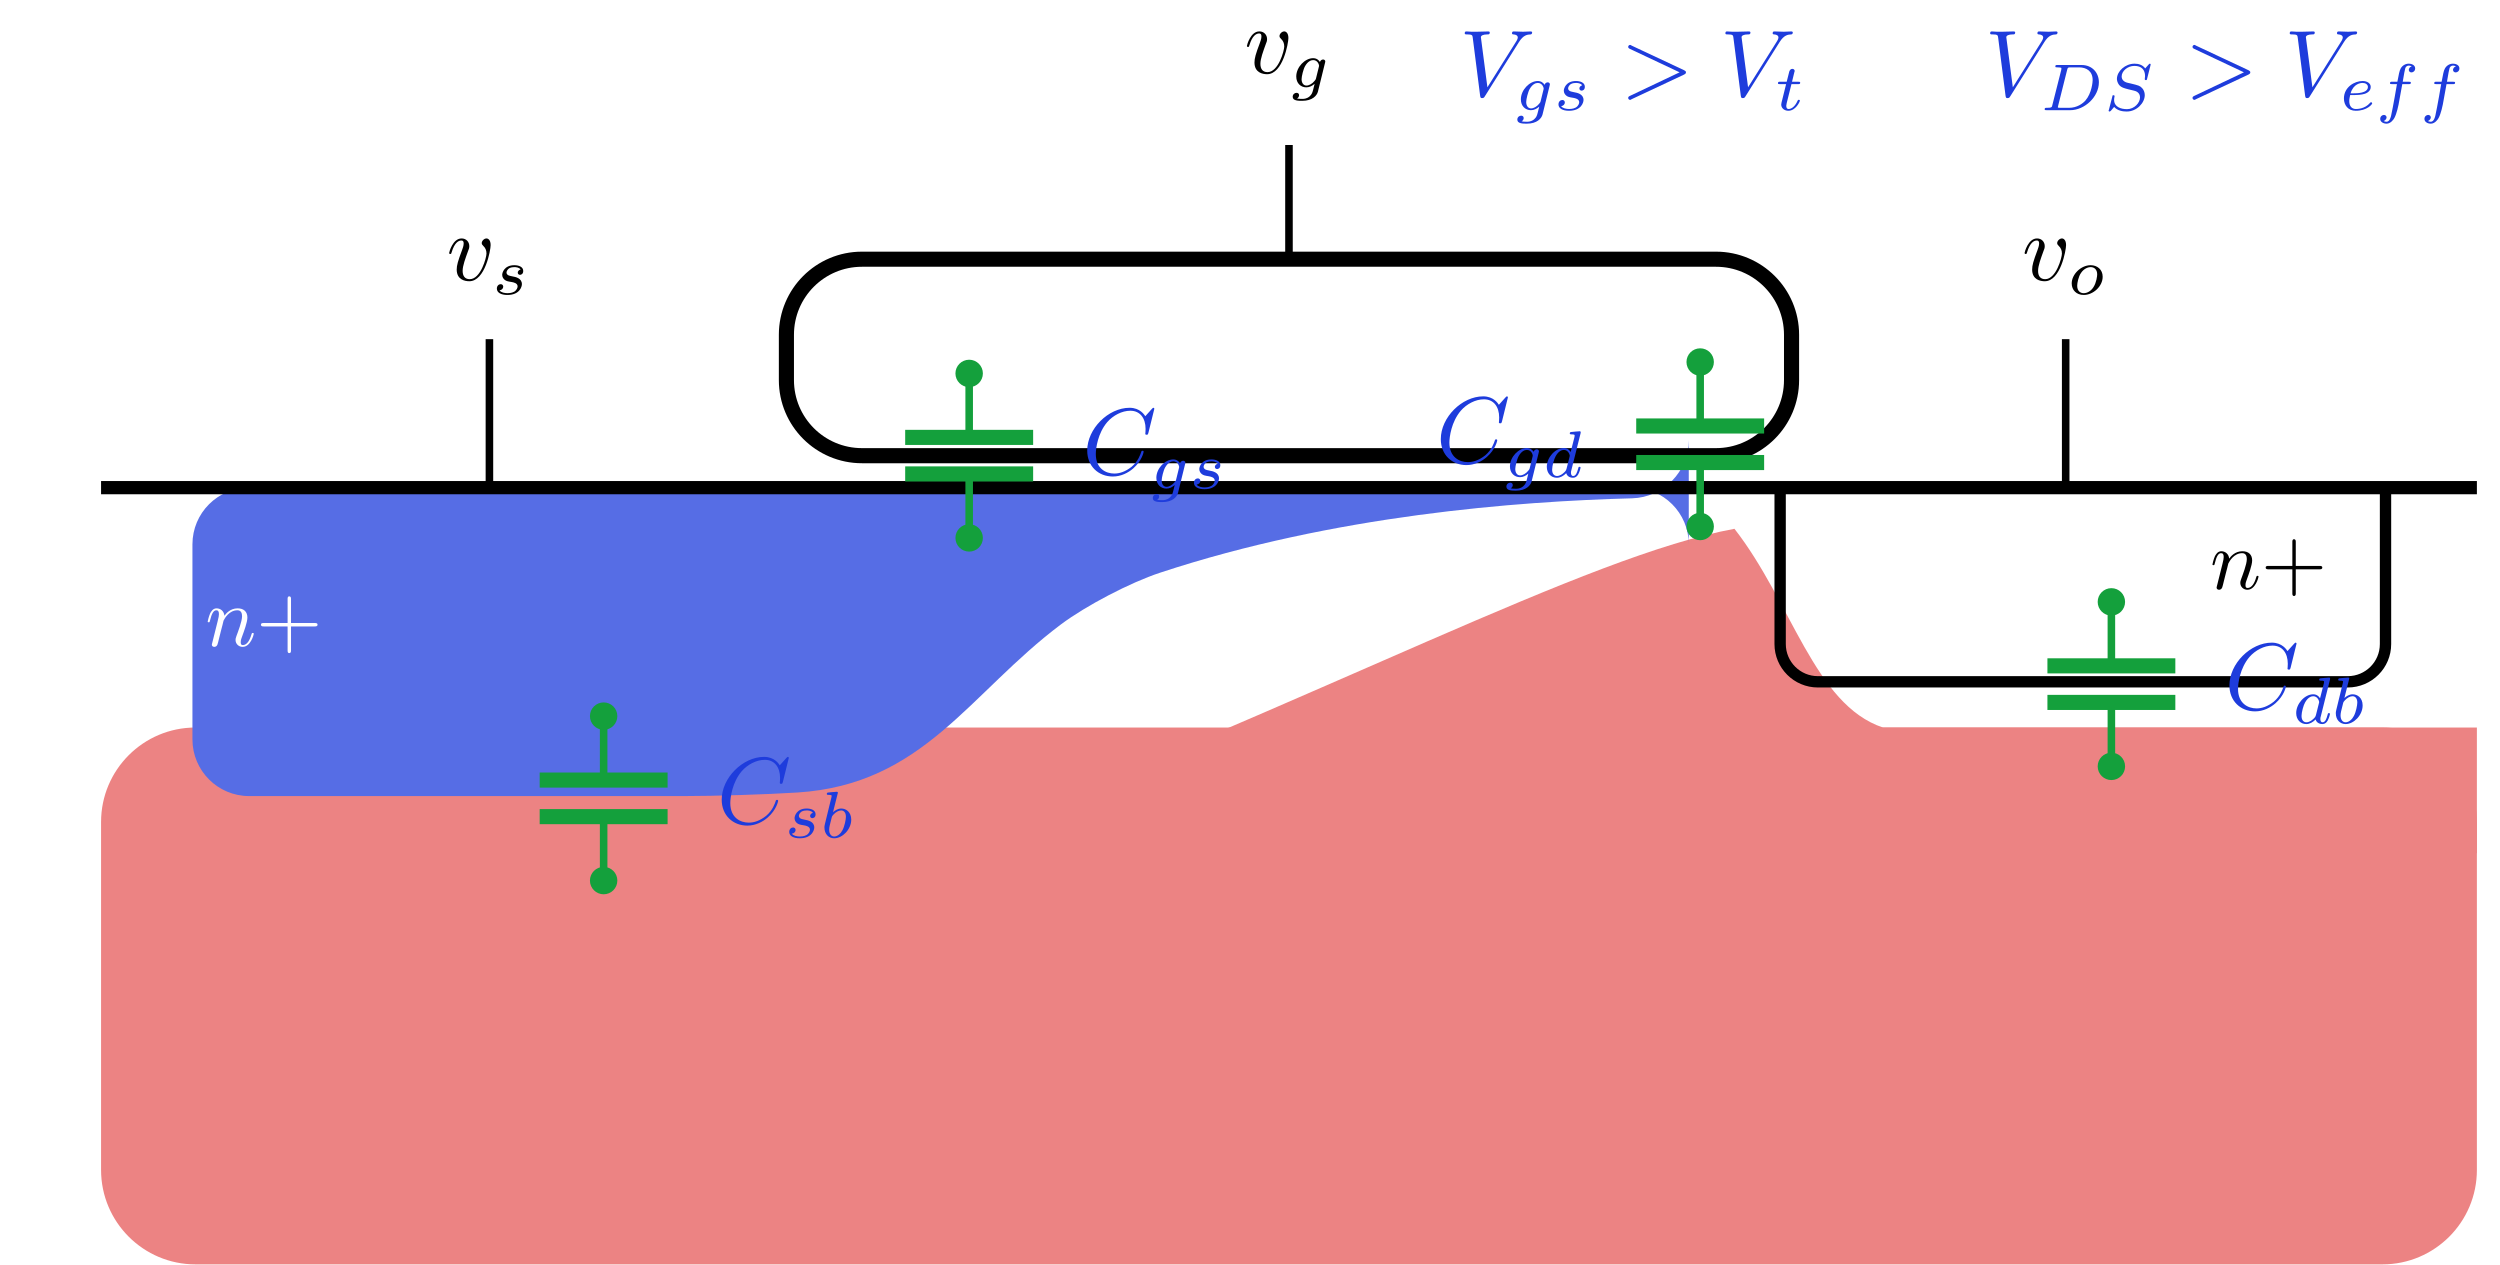
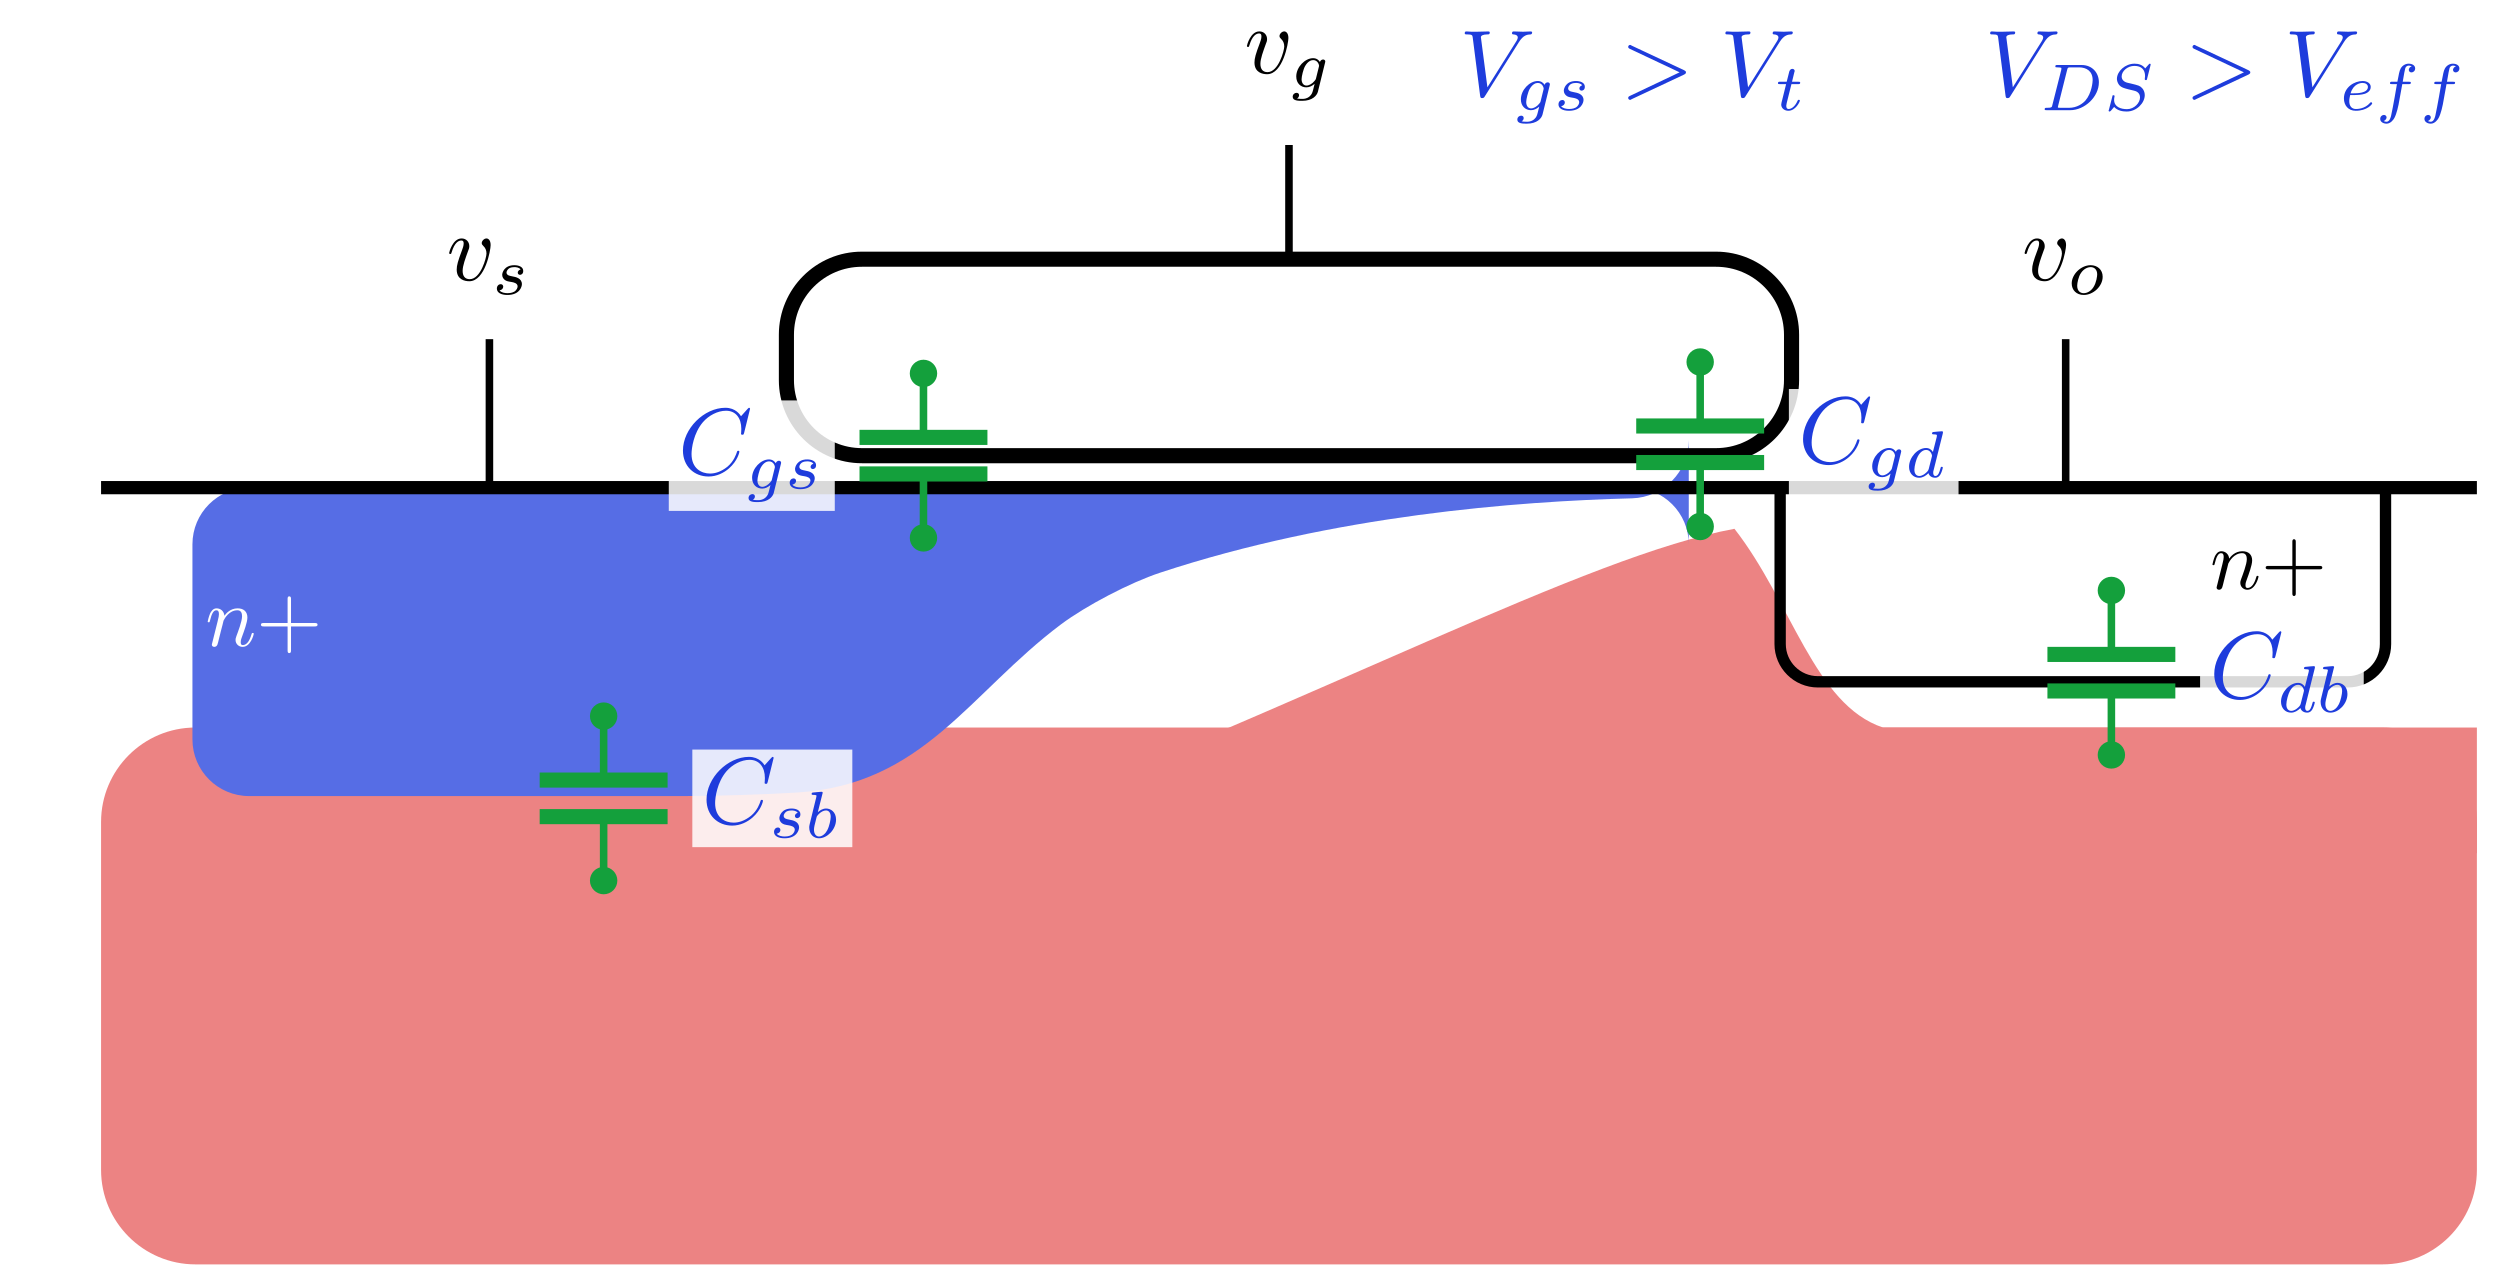
<svg xmlns="http://www.w3.org/2000/svg" xmlns:xlink="http://www.w3.org/1999/xlink" width="263.684pt" height="133.357pt" viewBox="0 0 263.684 133.357">
  <defs>
    <g>
      <g id="glyph-0-0">
        <path d="M 0.797 -0.531 C 0.766 -0.391 0.703 -0.188 0.703 -0.141 C 0.703 0.016 0.828 0.094 0.969 0.094 C 1.078 0.094 1.234 0.031 1.297 -0.156 C 1.312 -0.172 1.422 -0.594 1.469 -0.812 L 1.672 -1.625 C 1.719 -1.828 1.781 -2.016 1.828 -2.219 C 1.859 -2.375 1.922 -2.641 1.938 -2.672 C 2.078 -2.953 2.547 -3.766 3.406 -3.766 C 3.797 -3.766 3.891 -3.438 3.891 -3.141 C 3.891 -2.578 3.438 -1.438 3.297 -1.047 C 3.219 -0.844 3.203 -0.734 3.203 -0.641 C 3.203 -0.219 3.531 0.094 3.953 0.094 C 4.797 0.094 5.125 -1.203 5.125 -1.281 C 5.125 -1.375 5.047 -1.375 5.016 -1.375 C 4.922 -1.375 4.922 -1.344 4.875 -1.203 C 4.703 -0.594 4.406 -0.094 3.969 -0.094 C 3.812 -0.094 3.75 -0.188 3.75 -0.391 C 3.75 -0.625 3.828 -0.828 3.906 -1.031 C 4.078 -1.5 4.453 -2.5 4.453 -3 C 4.453 -3.609 4.078 -3.969 3.422 -3.969 C 2.625 -3.969 2.172 -3.391 2.031 -3.188 C 1.984 -3.688 1.609 -3.969 1.203 -3.969 C 0.797 -3.969 0.625 -3.609 0.531 -3.453 C 0.391 -3.141 0.266 -2.625 0.266 -2.578 C 0.266 -2.5 0.344 -2.5 0.375 -2.5 C 0.453 -2.5 0.469 -2.5 0.516 -2.703 C 0.672 -3.344 0.859 -3.766 1.172 -3.766 C 1.359 -3.766 1.453 -3.656 1.453 -3.359 C 1.453 -3.172 1.422 -3.062 1.312 -2.594 Z M 0.797 -0.531 " />
      </g>
      <g id="glyph-1-0">
        <path d="M 3.672 -2.062 L 6.172 -2.062 C 6.297 -2.062 6.469 -2.062 6.469 -2.25 C 6.469 -2.422 6.297 -2.422 6.172 -2.422 L 3.672 -2.422 L 3.672 -4.938 C 3.672 -5.062 3.672 -5.234 3.484 -5.234 C 3.312 -5.234 3.312 -5.062 3.312 -4.938 L 3.312 -2.422 L 0.797 -2.422 C 0.672 -2.422 0.5 -2.422 0.5 -2.25 C 0.5 -2.062 0.672 -2.062 0.797 -2.062 L 3.312 -2.062 L 3.312 0.453 C 3.312 0.578 3.312 0.75 3.484 0.75 C 3.672 0.75 3.672 0.578 3.672 0.453 Z M 3.672 -2.062 " />
      </g>
      <g id="glyph-2-0">
        <path d="M 4.672 -3.703 C 4.672 -4.25 4.406 -4.406 4.234 -4.406 C 3.984 -4.406 3.734 -4.141 3.734 -3.922 C 3.734 -3.797 3.781 -3.734 3.891 -3.625 C 4.109 -3.422 4.234 -3.172 4.234 -2.812 C 4.234 -2.391 3.625 -0.109 2.469 -0.109 C 1.953 -0.109 1.719 -0.453 1.719 -0.984 C 1.719 -1.531 2 -2.266 2.297 -3.094 C 2.375 -3.266 2.422 -3.406 2.422 -3.594 C 2.422 -4.031 2.109 -4.406 1.609 -4.406 C 0.672 -4.406 0.297 -2.953 0.297 -2.875 C 0.297 -2.766 0.391 -2.766 0.406 -2.766 C 0.516 -2.766 0.516 -2.797 0.562 -2.953 C 0.859 -3.953 1.281 -4.188 1.578 -4.188 C 1.656 -4.188 1.828 -4.188 1.828 -3.875 C 1.828 -3.625 1.719 -3.344 1.656 -3.172 C 1.219 -2.016 1.094 -1.562 1.094 -1.125 C 1.094 -0.047 1.969 0.109 2.422 0.109 C 4.094 0.109 4.672 -3.188 4.672 -3.703 Z M 4.672 -3.703 " />
      </g>
      <g id="glyph-2-1">
        <path d="M 6.266 -5.672 C 6.75 -6.453 7.172 -6.484 7.531 -6.5 C 7.656 -6.516 7.672 -6.672 7.672 -6.688 C 7.672 -6.766 7.609 -6.812 7.531 -6.812 C 7.281 -6.812 6.984 -6.781 6.719 -6.781 C 6.391 -6.781 6.047 -6.812 5.734 -6.812 C 5.672 -6.812 5.547 -6.812 5.547 -6.625 C 5.547 -6.516 5.625 -6.5 5.703 -6.5 C 5.969 -6.484 6.156 -6.375 6.156 -6.172 C 6.156 -6.016 6.016 -5.797 6.016 -5.797 L 2.953 -0.922 L 2.266 -6.203 C 2.266 -6.375 2.5 -6.5 2.953 -6.5 C 3.094 -6.5 3.203 -6.5 3.203 -6.703 C 3.203 -6.781 3.125 -6.812 3.078 -6.812 C 2.672 -6.812 2.25 -6.781 1.828 -6.781 C 1.656 -6.781 1.469 -6.781 1.281 -6.781 C 1.109 -6.781 0.922 -6.812 0.75 -6.812 C 0.672 -6.812 0.562 -6.812 0.562 -6.625 C 0.562 -6.5 0.641 -6.5 0.812 -6.5 C 1.359 -6.5 1.375 -6.406 1.406 -6.156 L 2.188 -0.016 C 2.219 0.188 2.266 0.219 2.391 0.219 C 2.547 0.219 2.594 0.172 2.672 0.047 Z M 6.266 -5.672 " />
      </g>
      <g id="glyph-2-2">
        <path d="M 6.734 -2.266 C 6.844 -2.328 6.922 -2.375 6.922 -2.5 C 6.922 -2.609 6.844 -2.656 6.734 -2.719 L 1.203 -5.312 C 1.078 -5.391 1.062 -5.391 1.031 -5.391 C 0.922 -5.391 0.828 -5.297 0.828 -5.188 C 0.828 -5.094 0.875 -5.031 1.016 -4.969 L 6.25 -2.5 L 1.016 -0.016 C 0.875 0.047 0.828 0.109 0.828 0.203 C 0.828 0.312 0.922 0.406 1.031 0.406 C 1.062 0.406 1.078 0.406 1.203 0.328 Z M 6.734 -2.266 " />
      </g>
      <g id="glyph-2-3">
        <path d="M 7.578 -6.922 C 7.578 -6.953 7.562 -7.031 7.469 -7.031 C 7.438 -7.031 7.422 -7.016 7.312 -6.906 L 6.625 -6.141 C 6.531 -6.281 6.078 -7.031 4.969 -7.031 C 2.734 -7.031 0.5 -4.828 0.5 -2.516 C 0.5 -0.875 1.672 0.219 3.203 0.219 C 4.062 0.219 4.828 -0.172 5.359 -0.641 C 6.281 -1.453 6.453 -2.359 6.453 -2.391 C 6.453 -2.5 6.344 -2.5 6.328 -2.5 C 6.266 -2.5 6.219 -2.469 6.203 -2.391 C 6.109 -2.109 5.875 -1.391 5.188 -0.812 C 4.5 -0.266 3.875 -0.094 3.359 -0.094 C 2.469 -0.094 1.406 -0.609 1.406 -2.156 C 1.406 -2.734 1.609 -4.344 2.609 -5.516 C 3.219 -6.219 4.156 -6.719 5.047 -6.719 C 6.062 -6.719 6.656 -5.953 6.656 -4.797 C 6.656 -4.391 6.625 -4.391 6.625 -4.281 C 6.625 -4.188 6.734 -4.188 6.766 -4.188 C 6.891 -4.188 6.891 -4.203 6.953 -4.391 Z M 7.578 -6.922 " />
      </g>
      <g id="glyph-3-0">
        <path d="M 3 -2.625 C 2.828 -2.578 2.703 -2.438 2.703 -2.297 C 2.703 -2.125 2.844 -2.062 2.938 -2.062 C 3.016 -2.062 3.281 -2.109 3.281 -2.469 C 3.281 -2.922 2.781 -3.078 2.344 -3.078 C 1.266 -3.078 1.062 -2.266 1.062 -2.062 C 1.062 -1.797 1.219 -1.625 1.312 -1.547 C 1.484 -1.406 1.609 -1.375 2.094 -1.297 C 2.25 -1.266 2.688 -1.188 2.688 -0.844 C 2.688 -0.719 2.609 -0.453 2.328 -0.281 C 2.047 -0.125 1.703 -0.125 1.625 -0.125 C 1.344 -0.125 0.953 -0.188 0.781 -0.422 C 1.016 -0.453 1.172 -0.625 1.172 -0.812 C 1.172 -0.984 1.047 -1.078 0.906 -1.078 C 0.703 -1.078 0.5 -0.906 0.5 -0.609 C 0.5 -0.188 0.938 0.062 1.609 0.062 C 2.906 0.062 3.141 -0.812 3.141 -1.078 C 3.141 -1.719 2.438 -1.844 2.172 -1.891 C 2.109 -1.906 1.938 -1.938 1.891 -1.953 C 1.641 -2 1.516 -2.141 1.516 -2.297 C 1.516 -2.453 1.641 -2.641 1.797 -2.75 C 1.984 -2.859 2.219 -2.875 2.344 -2.875 C 2.484 -2.875 2.844 -2.859 3 -2.625 Z M 3 -2.625 " />
      </g>
      <g id="glyph-3-1">
        <path d="M 3.703 -2.578 C 3.734 -2.672 3.734 -2.703 3.734 -2.719 C 3.734 -2.875 3.609 -2.938 3.5 -2.938 C 3.344 -2.938 3.203 -2.812 3.172 -2.672 C 3.062 -2.859 2.828 -3.078 2.453 -3.078 C 1.594 -3.078 0.672 -2.141 0.672 -1.141 C 0.672 -0.422 1.156 0 1.734 0 C 2.062 0 2.359 -0.156 2.609 -0.375 L 2.453 0.25 C 2.375 0.547 2.328 0.734 2.062 0.969 C 1.75 1.219 1.453 1.219 1.281 1.219 C 0.969 1.219 0.875 1.203 0.75 1.172 C 0.922 1.094 0.969 0.922 0.969 0.828 C 0.969 0.656 0.844 0.578 0.703 0.578 C 0.5 0.578 0.297 0.734 0.297 1 C 0.297 1.422 0.906 1.422 1.297 1.422 C 2.391 1.422 2.844 0.859 2.953 0.469 Z M 2.75 -0.922 C 2.719 -0.828 2.719 -0.812 2.594 -0.672 C 2.359 -0.375 2.016 -0.188 1.75 -0.188 C 1.406 -0.188 1.234 -0.5 1.234 -0.859 C 1.234 -1.156 1.422 -1.938 1.609 -2.25 C 1.891 -2.734 2.219 -2.875 2.453 -2.875 C 2.953 -2.875 3.078 -2.359 3.078 -2.281 C 3.078 -2.266 3.078 -2.266 3.062 -2.188 Z M 2.75 -0.922 " />
      </g>
      <g id="glyph-3-2">
        <path d="M 3.703 -1.859 C 3.703 -2.625 3.125 -3.078 2.438 -3.078 C 1.406 -3.078 0.438 -2.109 0.438 -1.156 C 0.438 -0.453 0.938 0.062 1.703 0.062 C 2.703 0.062 3.703 -0.844 3.703 -1.859 Z M 1.703 -0.125 C 1.359 -0.125 1.016 -0.344 1.016 -0.906 C 1.016 -1.188 1.141 -1.875 1.422 -2.266 C 1.719 -2.703 2.125 -2.875 2.438 -2.875 C 2.812 -2.875 3.125 -2.625 3.125 -2.109 C 3.125 -1.938 3.047 -1.25 2.734 -0.766 C 2.469 -0.344 2.062 -0.125 1.703 -0.125 Z M 1.703 -0.125 " />
      </g>
      <g id="glyph-3-3">
        <path d="M 1.719 -2.75 L 2.422 -2.75 C 2.562 -2.75 2.641 -2.75 2.641 -2.906 C 2.641 -3 2.562 -3 2.438 -3 L 1.781 -3 L 2.031 -4.031 C 2.047 -4.062 2.062 -4.109 2.062 -4.125 C 2.062 -4.266 1.953 -4.359 1.812 -4.359 C 1.641 -4.359 1.547 -4.234 1.484 -4.062 C 1.438 -3.875 1.531 -4.219 1.219 -3 L 0.516 -3 C 0.391 -3 0.297 -3 0.297 -2.844 C 0.297 -2.75 0.375 -2.75 0.5 -2.75 L 1.156 -2.75 L 0.75 -1.109 C 0.703 -0.938 0.641 -0.688 0.641 -0.594 C 0.641 -0.188 1 0.062 1.391 0.062 C 2.172 0.062 2.609 -0.906 2.609 -1 C 2.609 -1.094 2.516 -1.094 2.5 -1.094 C 2.406 -1.094 2.406 -1.078 2.344 -0.953 C 2.156 -0.516 1.797 -0.125 1.422 -0.125 C 1.266 -0.125 1.172 -0.219 1.172 -0.469 C 1.172 -0.531 1.203 -0.688 1.219 -0.75 Z M 1.719 -2.75 " />
      </g>
      <g id="glyph-3-4">
        <path d="M 1.312 -0.547 C 1.266 -0.312 1.25 -0.25 0.703 -0.25 C 0.578 -0.25 0.5 -0.25 0.5 -0.094 C 0.5 0 0.578 0 0.703 0 L 3.188 0 C 4.734 0 6.219 -1.422 6.219 -2.938 C 6.219 -3.953 5.516 -4.766 4.391 -4.766 L 1.844 -4.766 C 1.703 -4.766 1.625 -4.766 1.625 -4.609 C 1.625 -4.516 1.703 -4.516 1.859 -4.516 C 1.969 -4.516 2 -4.516 2.125 -4.5 C 2.266 -4.484 2.266 -4.469 2.266 -4.391 C 2.266 -4.391 2.266 -4.344 2.25 -4.25 Z M 2.875 -4.266 C 2.938 -4.484 2.938 -4.516 3.234 -4.516 L 4.125 -4.516 C 4.906 -4.516 5.562 -4.125 5.562 -3.172 C 5.562 -3.016 5.484 -1.812 4.797 -1.016 C 4.516 -0.703 3.922 -0.25 3.062 -0.25 L 2.125 -0.25 C 1.906 -0.25 1.891 -0.266 1.891 -0.328 C 1.891 -0.328 1.891 -0.359 1.922 -0.469 Z M 2.875 -4.266 " />
      </g>
      <g id="glyph-3-5">
        <path d="M 4.953 -4.812 C 4.953 -4.844 4.922 -4.906 4.859 -4.906 C 4.812 -4.906 4.812 -4.891 4.719 -4.797 L 4.375 -4.406 C 4.109 -4.781 3.672 -4.906 3.25 -4.906 C 2.266 -4.906 1.391 -4.109 1.391 -3.297 C 1.391 -3.203 1.422 -2.922 1.625 -2.656 C 1.859 -2.391 2.125 -2.328 2.594 -2.203 C 2.734 -2.172 3.078 -2.094 3.188 -2.062 C 3.406 -2.016 3.828 -1.859 3.828 -1.344 C 3.828 -0.781 3.234 -0.109 2.453 -0.109 C 1.828 -0.109 1.094 -0.328 1.094 -1.094 C 1.094 -1.172 1.109 -1.328 1.141 -1.453 C 1.141 -1.484 1.141 -1.484 1.141 -1.484 C 1.141 -1.578 1.062 -1.578 1.031 -1.578 C 0.938 -1.578 0.922 -1.562 0.906 -1.438 L 0.547 -0.047 C 0.531 -0.016 0.516 0.016 0.516 0.062 C 0.516 0.094 0.547 0.141 0.625 0.141 C 0.656 0.141 0.672 0.125 0.766 0.047 C 0.844 -0.047 1.016 -0.266 1.094 -0.344 C 1.469 0.062 2 0.141 2.422 0.141 C 3.484 0.141 4.328 -0.766 4.328 -1.594 C 4.328 -1.891 4.203 -2.172 4.047 -2.328 C 3.812 -2.578 3.703 -2.609 2.797 -2.828 C 2.656 -2.859 2.422 -2.906 2.359 -2.938 C 2.188 -3 1.891 -3.172 1.891 -3.562 C 1.891 -4.125 2.516 -4.672 3.234 -4.672 C 4 -4.672 4.359 -4.25 4.359 -3.594 C 4.359 -3.5 4.328 -3.344 4.328 -3.281 C 4.328 -3.172 4.406 -3.172 4.453 -3.172 C 4.547 -3.172 4.562 -3.219 4.578 -3.328 Z M 4.953 -4.812 " />
      </g>
      <g id="glyph-3-6">
        <path d="M 1.562 -1.594 C 1.75 -1.594 2.312 -1.609 2.688 -1.734 C 3.203 -1.922 3.297 -2.25 3.297 -2.453 C 3.297 -2.844 2.906 -3.078 2.438 -3.078 C 1.594 -3.078 0.469 -2.438 0.469 -1.234 C 0.469 -0.531 0.906 0.062 1.719 0.062 C 2.906 0.062 3.453 -0.625 3.453 -0.719 C 3.453 -0.766 3.391 -0.844 3.328 -0.844 C 3.297 -0.844 3.281 -0.828 3.219 -0.766 C 2.672 -0.125 1.859 -0.125 1.734 -0.125 C 1.312 -0.125 1.031 -0.406 1.031 -0.969 C 1.031 -1.062 1.031 -1.203 1.125 -1.594 Z M 1.172 -1.781 C 1.469 -2.797 2.234 -2.875 2.438 -2.875 C 2.734 -2.875 3 -2.719 3 -2.453 C 3 -1.781 1.812 -1.781 1.516 -1.781 Z M 1.172 -1.781 " />
      </g>
      <g id="glyph-3-7">
        <path d="M 2.844 -2.75 L 3.516 -2.75 C 3.656 -2.75 3.75 -2.75 3.75 -2.906 C 3.75 -3 3.656 -3 3.531 -3 L 2.891 -3 C 3.047 -3.891 3.094 -4.203 3.156 -4.406 C 3.188 -4.562 3.344 -4.703 3.516 -4.703 C 3.516 -4.703 3.703 -4.703 3.844 -4.625 C 3.547 -4.531 3.531 -4.281 3.531 -4.25 C 3.531 -4.094 3.656 -3.984 3.812 -3.984 C 4 -3.984 4.203 -4.141 4.203 -4.406 C 4.203 -4.734 3.875 -4.906 3.516 -4.906 C 3.203 -4.906 2.859 -4.734 2.672 -4.391 C 2.531 -4.125 2.484 -3.812 2.328 -3 L 1.781 -3 C 1.641 -3 1.547 -3 1.547 -2.844 C 1.547 -2.75 1.641 -2.75 1.766 -2.75 L 2.281 -2.75 C 2.281 -2.703 1.844 -0.203 1.672 0.547 C 1.641 0.703 1.516 1.219 1.188 1.219 C 1.172 1.219 1.016 1.219 0.875 1.141 C 1.156 1.047 1.188 0.797 1.188 0.766 C 1.188 0.609 1.062 0.5 0.906 0.5 C 0.719 0.5 0.516 0.656 0.516 0.922 C 0.516 1.234 0.844 1.422 1.188 1.422 C 1.625 1.422 1.938 0.969 2.016 0.812 C 2.266 0.344 2.438 -0.516 2.453 -0.594 Z M 2.844 -2.75 " />
      </g>
      <g id="glyph-3-8">
        <path d="M 3.984 -4.625 C 3.984 -4.641 4 -4.734 4 -4.734 C 4 -4.781 3.984 -4.844 3.891 -4.844 C 3.75 -4.844 3.172 -4.781 3 -4.766 C 2.953 -4.766 2.844 -4.75 2.844 -4.609 C 2.844 -4.516 2.953 -4.516 3.031 -4.516 C 3.359 -4.516 3.359 -4.453 3.359 -4.406 C 3.359 -4.359 3.359 -4.312 3.344 -4.25 L 2.938 -2.656 C 2.797 -2.891 2.562 -3.078 2.219 -3.078 C 1.328 -3.078 0.422 -2.094 0.422 -1.094 C 0.422 -0.406 0.875 0.062 1.484 0.062 C 1.859 0.062 2.188 -0.141 2.469 -0.422 C 2.594 0 3 0.062 3.188 0.062 C 3.438 0.062 3.609 -0.078 3.734 -0.297 C 3.891 -0.578 3.984 -0.969 3.984 -1 C 3.984 -1.094 3.891 -1.094 3.875 -1.094 C 3.766 -1.094 3.766 -1.062 3.719 -0.875 C 3.625 -0.531 3.5 -0.125 3.203 -0.125 C 3.031 -0.125 2.969 -0.281 2.969 -0.469 C 2.969 -0.594 2.984 -0.656 3.016 -0.75 Z M 2.5 -0.875 C 2.453 -0.672 2.297 -0.531 2.141 -0.406 C 2.078 -0.344 1.797 -0.125 1.5 -0.125 C 1.234 -0.125 0.984 -0.312 0.984 -0.797 C 0.984 -1.172 1.188 -1.938 1.359 -2.219 C 1.672 -2.781 2.031 -2.875 2.219 -2.875 C 2.703 -2.875 2.844 -2.344 2.844 -2.266 C 2.844 -2.25 2.828 -2.188 2.828 -2.172 Z M 2.5 -0.875 " />
      </g>
      <g id="glyph-3-9">
        <path d="M 1.844 -4.625 C 1.844 -4.641 1.875 -4.734 1.875 -4.734 C 1.875 -4.781 1.844 -4.844 1.75 -4.844 C 1.609 -4.844 1.031 -4.781 0.859 -4.766 C 0.812 -4.766 0.703 -4.75 0.703 -4.609 C 0.703 -4.516 0.812 -4.516 0.891 -4.516 C 1.219 -4.516 1.219 -4.453 1.219 -4.406 C 1.219 -4.359 1.156 -4.078 1.109 -3.922 L 0.953 -3.281 C 0.891 -3.031 0.516 -1.516 0.5 -1.422 C 0.453 -1.25 0.453 -1.156 0.453 -1.078 C 0.453 -0.375 0.906 0.062 1.484 0.062 C 2.359 0.062 3.281 -0.875 3.281 -1.906 C 3.281 -2.719 2.719 -3.078 2.234 -3.078 C 1.875 -3.078 1.562 -2.875 1.359 -2.688 Z M 1.484 -0.125 C 1.156 -0.125 0.953 -0.422 0.953 -0.844 C 0.953 -1.094 1.016 -1.328 1.219 -2.125 C 1.25 -2.25 1.25 -2.266 1.391 -2.422 C 1.656 -2.719 1.969 -2.875 2.219 -2.875 C 2.484 -2.875 2.719 -2.672 2.719 -2.203 C 2.719 -1.922 2.578 -1.203 2.359 -0.797 C 2.188 -0.453 1.844 -0.125 1.484 -0.125 Z M 1.484 -0.125 " />
      </g>
    </g>
    <clipPath id="clip-0">
      <path clip-rule="nonzero" d="M 10 76 L 262 76 L 262 133.355 L 10 133.355 Z M 10 76 " />
    </clipPath>
    <clipPath id="clip-1">
      <path clip-rule="nonzero" d="M 170 34 L 263.684 34 L 263.684 89 L 170 89 Z M 170 34 " />
    </clipPath>
  </defs>
  <g clip-path="url(#clip-0)">
    <path fill-rule="nonzero" fill="rgb(92.45%, 51.471%, 51.471%)" fill-opacity="1" d="M 10.66 123.395 L 10.66 86.699 C 10.66 81.195 15.121 76.734 20.621 76.734 L 251.285 76.734 C 256.785 76.734 261.246 81.195 261.246 86.699 L 261.246 123.395 C 261.246 128.898 256.785 133.359 251.285 133.359 L 20.621 133.359 C 15.121 133.359 10.66 128.898 10.66 123.395 Z M 10.66 123.395 " />
  </g>
  <path fill-rule="nonzero" fill="rgb(92.45%, 51.471%, 51.471%)" fill-opacity="1" d="M 97.402 89.988 C 140.773 73.121 167.277 58.664 182.938 55.773 C 188.961 63.484 191.371 74.324 198.602 76.734 L 261.246 76.734 L 261.246 89.988 Z M 97.402 89.988 " />
  <path fill-rule="nonzero" fill="rgb(33.823%, 42.647%, 89.708%)" fill-opacity="1" d="M 20.297 57.414 L 20.297 77.984 C 20.297 81.285 22.973 83.965 26.277 83.965 L 72.148 83.965 C 75.449 83.965 80.797 83.797 84.09 83.59 C 97.402 82.758 102.223 73.121 111.895 65.863 C 114.535 63.883 119.219 61.438 122.355 60.406 C 140.773 54.328 160.047 52.879 172.145 52.559 C 175.445 52.469 178.121 49.723 178.121 46.422 L 178.121 57.414 C 178.121 54.109 175.445 51.434 172.141 51.434 L 26.277 51.434 C 22.973 51.434 20.297 54.109 20.297 57.414 Z M 20.297 57.414 " />
  <g clip-path="url(#clip-1)">
    <path fill="none" stroke-width="1.196" stroke-linecap="butt" stroke-linejoin="miter" stroke="rgb(0%, 0%, 0%)" stroke-opacity="1" stroke-miterlimit="10" d="M 172.279 0.001 L 172.279 -16.495 C 172.279 -18.698 174.064 -20.479 176.263 -20.479 L 232.146 -20.479 C 234.345 -20.479 236.13 -18.698 236.13 -16.495 L 236.13 0.001 " transform="matrix(1, 0, 0, -1, 15.479, 51.435)" />
  </g>
  <g fill="rgb(0%, 0%, 0%)" fill-opacity="1">
    <use xlink:href="#glyph-0-0" x="233.089" y="62.11" />
  </g>
  <g fill="rgb(0%, 0%, 0%)" fill-opacity="1">
    <use xlink:href="#glyph-1-0" x="238.471" y="62.11" />
  </g>
  <g fill="rgb(100%, 100%, 100%)" fill-opacity="1">
    <use xlink:href="#glyph-0-0" x="21.64" y="68.134" />
  </g>
  <g fill="rgb(100%, 100%, 100%)" fill-opacity="1">
    <use xlink:href="#glyph-1-0" x="27.022" y="68.134" />
  </g>
  <path fill="none" stroke-width="1.395" stroke-linecap="butt" stroke-linejoin="miter" stroke="rgb(0%, 0%, 0%)" stroke-opacity="1" stroke-miterlimit="10" d="M -4.819 0.001 L 245.767 0.001 " transform="matrix(1, 0, 0, -1, 15.479, 51.435)" />
  <path fill="none" stroke-width="1.594" stroke-linecap="butt" stroke-linejoin="miter" stroke="rgb(0%, 0%, 0%)" stroke-opacity="1" stroke-miterlimit="10" d="M 67.466 11.345 L 67.466 16.126 C 67.466 20.525 71.033 24.095 75.435 24.095 L 165.513 24.095 C 169.916 24.095 173.482 20.525 173.482 16.126 L 173.482 11.345 C 173.482 6.943 169.916 3.373 165.513 3.373 L 75.435 3.373 C 71.033 3.373 67.466 6.943 67.466 11.345 Z M 67.466 11.345 " transform="matrix(1, 0, 0, -1, 15.479, 51.435)" />
  <path fill="none" stroke-width="0.797" stroke-linecap="butt" stroke-linejoin="miter" stroke="rgb(0%, 0%, 0%)" stroke-opacity="1" stroke-miterlimit="10" d="M 36.142 0.001 L 36.142 15.662 " transform="matrix(1, 0, 0, -1, 15.479, 51.435)" />
  <g fill="rgb(0%, 0%, 0%)" fill-opacity="1">
    <use xlink:href="#glyph-2-0" x="47.077" y="29.555" />
  </g>
  <g fill="rgb(0%, 0%, 0%)" fill-opacity="1">
    <use xlink:href="#glyph-3-0" x="51.906" y="31.049" />
  </g>
  <path fill="none" stroke-width="0.797" stroke-linecap="butt" stroke-linejoin="miter" stroke="rgb(0%, 0%, 0%)" stroke-opacity="1" stroke-miterlimit="10" d="M 120.474 24.095 L 120.474 36.142 " transform="matrix(1, 0, 0, -1, 15.479, 51.435)" />
  <g fill="rgb(0%, 0%, 0%)" fill-opacity="1">
    <use xlink:href="#glyph-2-0" x="131.22" y="7.718" />
  </g>
  <g fill="rgb(0%, 0%, 0%)" fill-opacity="1">
    <use xlink:href="#glyph-3-1" x="136.049" y="9.213" />
  </g>
  <path fill="none" stroke-width="0.797" stroke-linecap="butt" stroke-linejoin="miter" stroke="rgb(0%, 0%, 0%)" stroke-opacity="1" stroke-miterlimit="10" d="M 202.396 0.001 L 202.396 15.662 " transform="matrix(1, 0, 0, -1, 15.479, 51.435)" />
  <g fill="rgb(0%, 0%, 0%)" fill-opacity="1">
    <use xlink:href="#glyph-2-0" x="213.244" y="29.555" />
  </g>
  <g fill="rgb(0%, 0%, 0%)" fill-opacity="1">
    <use xlink:href="#glyph-3-2" x="218.073" y="31.049" />
  </g>
  <g fill="rgb(11.765%, 23.528%, 86.275%)" fill-opacity="1">
    <use xlink:href="#glyph-2-1" x="153.929" y="10.128" />
  </g>
  <g fill="rgb(11.765%, 23.528%, 86.275%)" fill-opacity="1">
    <use xlink:href="#glyph-3-1" x="159.74" y="11.622" />
  </g>
  <g fill="rgb(11.765%, 23.528%, 86.275%)" fill-opacity="1">
    <use xlink:href="#glyph-3-0" x="163.878" y="11.622" />
  </g>
  <g fill="rgb(11.765%, 23.528%, 86.275%)" fill-opacity="1">
    <use xlink:href="#glyph-2-2" x="170.903" y="10.128" />
  </g>
  <g fill="rgb(11.765%, 23.528%, 86.275%)" fill-opacity="1">
    <use xlink:href="#glyph-2-1" x="181.422" y="10.128" />
  </g>
  <g fill="rgb(11.765%, 23.528%, 86.275%)" fill-opacity="1">
    <use xlink:href="#glyph-3-3" x="187.231" y="11.622" />
  </g>
  <g fill="rgb(11.765%, 23.528%, 86.275%)" fill-opacity="1">
    <use xlink:href="#glyph-2-1" x="209.346" y="10.128" />
  </g>
  <g fill="rgb(11.765%, 23.528%, 86.275%)" fill-opacity="1">
    <use xlink:href="#glyph-3-4" x="215.158" y="11.622" />
  </g>
  <g fill="rgb(11.765%, 23.528%, 86.275%)" fill-opacity="1">
    <use xlink:href="#glyph-3-5" x="221.888" y="11.622" />
  </g>
  <g fill="rgb(11.765%, 23.528%, 86.275%)" fill-opacity="1">
    <use xlink:href="#glyph-2-2" x="230.425" y="10.128" />
  </g>
  <g fill="rgb(11.765%, 23.528%, 86.275%)" fill-opacity="1">
    <use xlink:href="#glyph-2-1" x="240.944" y="10.128" />
  </g>
  <g fill="rgb(11.765%, 23.528%, 86.275%)" fill-opacity="1">
    <use xlink:href="#glyph-3-6" x="246.753" y="11.622" />
    <use xlink:href="#glyph-3-7" x="250.533" y="11.622" />
  </g>
  <g fill="rgb(11.765%, 23.528%, 86.275%)" fill-opacity="1">
    <use xlink:href="#glyph-3-7" x="255.199" y="11.622" />
  </g>
-   <path fill="none" stroke-width="0.797" stroke-linecap="butt" stroke-linejoin="miter" stroke="rgb(7.841%, 62.746%, 23.528%)" stroke-opacity="1" stroke-miterlimit="10" d="M 86.744 12.048 L 86.744 5.302 " transform="matrix(1, 0, 0, -1, 15.479, 51.435)" />
-   <path fill="none" stroke-width="1.594" stroke-linecap="butt" stroke-linejoin="miter" stroke="rgb(7.841%, 62.746%, 23.528%)" stroke-opacity="1" stroke-miterlimit="10" d="M 79.994 5.302 L 93.49 5.302 " transform="matrix(1, 0, 0, -1, 15.479, 51.435)" />
-   <path fill="none" stroke-width="1.594" stroke-linecap="butt" stroke-linejoin="miter" stroke="rgb(7.841%, 62.746%, 23.528%)" stroke-opacity="1" stroke-miterlimit="10" d="M 79.994 1.447 L 93.49 1.447 " transform="matrix(1, 0, 0, -1, 15.479, 51.435)" />
-   <path fill="none" stroke-width="0.797" stroke-linecap="butt" stroke-linejoin="miter" stroke="rgb(7.841%, 62.746%, 23.528%)" stroke-opacity="1" stroke-miterlimit="10" d="M 86.744 1.447 L 86.744 -5.299 " transform="matrix(1, 0, 0, -1, 15.479, 51.435)" />
-   <path fill-rule="nonzero" fill="rgb(7.841%, 62.746%, 23.528%)" fill-opacity="1" d="M 103.668 39.387 C 103.668 38.59 103.02 37.941 102.223 37.941 C 101.422 37.941 100.773 38.59 100.773 39.387 C 100.773 40.188 101.422 40.832 102.223 40.832 C 103.02 40.832 103.668 40.188 103.668 39.387 Z M 103.668 39.387 " />
-   <path fill-rule="nonzero" fill="rgb(7.841%, 62.746%, 23.528%)" fill-opacity="1" d="M 103.668 56.734 C 103.668 55.938 103.02 55.289 102.223 55.289 C 101.422 55.289 100.773 55.938 100.773 56.734 C 100.773 57.535 101.422 58.18 102.223 58.18 C 103.02 58.18 103.668 57.535 103.668 56.734 Z M 103.668 56.734 " />
-   <g fill="rgb(11.765%, 23.528%, 86.275%)" fill-opacity="1">
-     <use xlink:href="#glyph-2-3" x="114.173" y="50.041" />
-   </g>
-   <g fill="rgb(11.765%, 23.528%, 86.275%)" fill-opacity="1">
-     <use xlink:href="#glyph-3-1" x="121.293" y="51.535" />
-   </g>
-   <g fill="rgb(11.765%, 23.528%, 86.275%)" fill-opacity="1">
-     <use xlink:href="#glyph-3-0" x="125.431" y="51.535" />
+   <path fill="none" stroke-width="0.797" stroke-linecap="butt" stroke-linejoin="miter" stroke="rgb(7.841%, 62.746%, 23.528%)" stroke-opacity="1" stroke-miterlimit="10" d="M 81.923 12.048 L 81.923 5.302 " transform="matrix(1, 0, 0, -1, 15.479, 51.435)" />
+   <path fill="none" stroke-width="1.594" stroke-linecap="butt" stroke-linejoin="miter" stroke="rgb(7.841%, 62.746%, 23.528%)" stroke-opacity="1" stroke-miterlimit="10" d="M 75.177 5.302 L 88.669 5.302 " transform="matrix(1, 0, 0, -1, 15.479, 51.435)" />
+   <path fill="none" stroke-width="1.594" stroke-linecap="butt" stroke-linejoin="miter" stroke="rgb(7.841%, 62.746%, 23.528%)" stroke-opacity="1" stroke-miterlimit="10" d="M 75.177 1.447 L 88.669 1.447 " transform="matrix(1, 0, 0, -1, 15.479, 51.435)" />
+   <path fill="none" stroke-width="0.797" stroke-linecap="butt" stroke-linejoin="miter" stroke="rgb(7.841%, 62.746%, 23.528%)" stroke-opacity="1" stroke-miterlimit="10" d="M 81.923 1.447 L 81.923 -5.299 " transform="matrix(1, 0, 0, -1, 15.479, 51.435)" />
+   <path fill-rule="nonzero" fill="rgb(7.841%, 62.746%, 23.528%)" fill-opacity="1" d="M 98.848 39.387 C 98.848 38.59 98.199 37.941 97.402 37.941 C 96.602 37.941 95.957 38.59 95.957 39.387 C 95.957 40.188 96.602 40.832 97.402 40.832 C 98.199 40.832 98.848 40.188 98.848 39.387 Z M 98.848 39.387 " />
+   <path fill-rule="nonzero" fill="rgb(7.841%, 62.746%, 23.528%)" fill-opacity="1" d="M 98.848 56.734 C 98.848 55.938 98.199 55.289 97.402 55.289 C 96.602 55.289 95.957 55.938 95.957 56.734 C 95.957 57.535 96.602 58.18 97.402 58.18 C 98.199 58.18 98.848 57.535 98.848 56.734 Z M 98.848 56.734 " />
+   <path fill-rule="nonzero" fill="rgb(100%, 100%, 100%)" fill-opacity="0.85" d="M 70.539 53.887 L 88.047 53.887 L 88.047 42.234 L 70.539 42.234 Z M 70.539 53.887 " />
+   <g fill="rgb(11.765%, 23.528%, 86.275%)" fill-opacity="1">
+     <use xlink:href="#glyph-2-3" x="71.533" y="50.041" />
+   </g>
+   <g fill="rgb(11.765%, 23.528%, 86.275%)" fill-opacity="1">
+     <use xlink:href="#glyph-3-1" x="78.654" y="51.535" />
+   </g>
+   <g fill="rgb(11.765%, 23.528%, 86.275%)" fill-opacity="1">
+     <use xlink:href="#glyph-3-0" x="82.792" y="51.535" />
  </g>
  <path fill="none" stroke-width="0.797" stroke-linecap="butt" stroke-linejoin="miter" stroke="rgb(7.841%, 62.746%, 23.528%)" stroke-opacity="1" stroke-miterlimit="10" d="M 163.845 13.251 L 163.845 6.505 " transform="matrix(1, 0, 0, -1, 15.479, 51.435)" />
  <path fill="none" stroke-width="1.594" stroke-linecap="butt" stroke-linejoin="miter" stroke="rgb(7.841%, 62.746%, 23.528%)" stroke-opacity="1" stroke-miterlimit="10" d="M 157.099 6.505 L 170.591 6.505 " transform="matrix(1, 0, 0, -1, 15.479, 51.435)" />
  <path fill="none" stroke-width="1.594" stroke-linecap="butt" stroke-linejoin="miter" stroke="rgb(7.841%, 62.746%, 23.528%)" stroke-opacity="1" stroke-miterlimit="10" d="M 157.099 2.65 L 170.591 2.65 " transform="matrix(1, 0, 0, -1, 15.479, 51.435)" />
  <path fill="none" stroke-width="0.797" stroke-linecap="butt" stroke-linejoin="miter" stroke="rgb(7.841%, 62.746%, 23.528%)" stroke-opacity="1" stroke-miterlimit="10" d="M 163.845 2.65 L 163.845 -4.096 " transform="matrix(1, 0, 0, -1, 15.479, 51.435)" />
  <path fill-rule="nonzero" fill="rgb(7.841%, 62.746%, 23.528%)" fill-opacity="1" d="M 180.77 38.184 C 180.77 37.383 180.125 36.738 179.324 36.738 C 178.527 36.738 177.879 37.383 177.879 38.184 C 177.879 38.98 178.527 39.629 179.324 39.629 C 180.125 39.629 180.77 38.98 180.77 38.184 Z M 180.77 38.184 " />
  <path fill-rule="nonzero" fill="rgb(7.841%, 62.746%, 23.528%)" fill-opacity="1" d="M 180.77 55.531 C 180.77 54.734 180.125 54.086 179.324 54.086 C 178.527 54.086 177.879 54.734 177.879 55.531 C 177.879 56.328 178.527 56.977 179.324 56.977 C 180.125 56.977 180.77 56.328 180.77 55.531 Z M 180.77 55.531 " />
-   <g fill="rgb(11.765%, 23.528%, 86.275%)" fill-opacity="1">
-     <use xlink:href="#glyph-2-3" x="151.467" y="48.836" />
-   </g>
-   <g fill="rgb(11.765%, 23.528%, 86.275%)" fill-opacity="1">
-     <use xlink:href="#glyph-3-1" x="158.587" y="50.33" />
-   </g>
-   <g fill="rgb(11.765%, 23.528%, 86.275%)" fill-opacity="1">
-     <use xlink:href="#glyph-3-8" x="162.725" y="50.33" />
+   <path fill-rule="nonzero" fill="rgb(100%, 100%, 100%)" fill-opacity="0.85" d="M 188.68 52.684 L 206.574 52.684 L 206.574 41.031 L 188.68 41.031 Z M 188.68 52.684 " />
+   <g fill="rgb(11.765%, 23.528%, 86.275%)" fill-opacity="1">
+     <use xlink:href="#glyph-2-3" x="189.674" y="48.836" />
+   </g>
+   <g fill="rgb(11.765%, 23.528%, 86.275%)" fill-opacity="1">
+     <use xlink:href="#glyph-3-1" x="196.795" y="50.33" />
+   </g>
+   <g fill="rgb(11.765%, 23.528%, 86.275%)" fill-opacity="1">
+     <use xlink:href="#glyph-3-8" x="200.933" y="50.33" />
  </g>
  <path fill="none" stroke-width="0.797" stroke-linecap="butt" stroke-linejoin="miter" stroke="rgb(7.841%, 62.746%, 23.528%)" stroke-opacity="1" stroke-miterlimit="10" d="M 48.189 -24.096 L 48.189 -30.842 " transform="matrix(1, 0, 0, -1, 15.479, 51.435)" />
  <path fill="none" stroke-width="1.594" stroke-linecap="butt" stroke-linejoin="miter" stroke="rgb(7.841%, 62.746%, 23.528%)" stroke-opacity="1" stroke-miterlimit="10" d="M 41.443 -30.842 L 54.935 -30.842 " transform="matrix(1, 0, 0, -1, 15.479, 51.435)" />
  <path fill="none" stroke-width="1.594" stroke-linecap="butt" stroke-linejoin="miter" stroke="rgb(7.841%, 62.746%, 23.528%)" stroke-opacity="1" stroke-miterlimit="10" d="M 41.443 -34.698 L 54.935 -34.698 " transform="matrix(1, 0, 0, -1, 15.479, 51.435)" />
  <path fill="none" stroke-width="0.797" stroke-linecap="butt" stroke-linejoin="miter" stroke="rgb(7.841%, 62.746%, 23.528%)" stroke-opacity="1" stroke-miterlimit="10" d="M 48.189 -34.698 L 48.189 -41.444 " transform="matrix(1, 0, 0, -1, 15.479, 51.435)" />
  <path fill-rule="nonzero" fill="rgb(7.841%, 62.746%, 23.528%)" fill-opacity="1" d="M 65.113 75.531 C 65.113 74.73 64.469 74.086 63.668 74.086 C 62.871 74.086 62.223 74.73 62.223 75.531 C 62.223 76.328 62.871 76.977 63.668 76.977 C 64.469 76.977 65.113 76.328 65.113 75.531 Z M 65.113 75.531 " />
  <path fill-rule="nonzero" fill="rgb(7.841%, 62.746%, 23.528%)" fill-opacity="1" d="M 65.113 92.879 C 65.113 92.078 64.469 91.434 63.668 91.434 C 62.871 91.434 62.223 92.078 62.223 92.879 C 62.223 93.676 62.871 94.324 63.668 94.324 C 64.469 94.324 65.113 93.676 65.113 92.879 Z M 65.113 92.879 " />
-   <g fill="rgb(11.765%, 23.528%, 86.275%)" fill-opacity="1">
-     <use xlink:href="#glyph-2-3" x="75.621" y="86.861" />
-   </g>
-   <g fill="rgb(11.765%, 23.528%, 86.275%)" fill-opacity="1">
-     <use xlink:href="#glyph-3-0" x="82.742" y="88.355" />
-     <use xlink:href="#glyph-3-9" x="86.502" y="88.355" />
-   </g>
-   <path fill="none" stroke-width="0.797" stroke-linecap="butt" stroke-linejoin="miter" stroke="rgb(7.841%, 62.746%, 23.528%)" stroke-opacity="1" stroke-miterlimit="10" d="M 207.216 -12.049 L 207.216 -18.795 " transform="matrix(1, 0, 0, -1, 15.479, 51.435)" />
-   <path fill="none" stroke-width="1.594" stroke-linecap="butt" stroke-linejoin="miter" stroke="rgb(7.841%, 62.746%, 23.528%)" stroke-opacity="1" stroke-miterlimit="10" d="M 200.47 -18.795 L 213.962 -18.795 " transform="matrix(1, 0, 0, -1, 15.479, 51.435)" />
-   <path fill="none" stroke-width="1.594" stroke-linecap="butt" stroke-linejoin="miter" stroke="rgb(7.841%, 62.746%, 23.528%)" stroke-opacity="1" stroke-miterlimit="10" d="M 200.47 -22.651 L 213.962 -22.651 " transform="matrix(1, 0, 0, -1, 15.479, 51.435)" />
-   <path fill="none" stroke-width="0.797" stroke-linecap="butt" stroke-linejoin="miter" stroke="rgb(7.841%, 62.746%, 23.528%)" stroke-opacity="1" stroke-miterlimit="10" d="M 207.216 -22.651 L 207.216 -29.397 " transform="matrix(1, 0, 0, -1, 15.479, 51.435)" />
-   <path fill-rule="nonzero" fill="rgb(7.841%, 62.746%, 23.528%)" fill-opacity="1" d="M 224.141 63.484 C 224.141 62.684 223.496 62.035 222.695 62.035 C 221.898 62.035 221.25 62.684 221.25 63.484 C 221.25 64.281 221.898 64.93 222.695 64.93 C 223.496 64.93 224.141 64.281 224.141 63.484 Z M 224.141 63.484 " />
-   <path fill-rule="nonzero" fill="rgb(7.841%, 62.746%, 23.528%)" fill-opacity="1" d="M 224.141 80.832 C 224.141 80.031 223.496 79.387 222.695 79.387 C 221.898 79.387 221.25 80.031 221.25 80.832 C 221.25 81.629 221.898 82.277 222.695 82.277 C 223.496 82.277 224.141 81.629 224.141 80.832 Z M 224.141 80.832 " />
-   <g fill="rgb(11.765%, 23.528%, 86.275%)" fill-opacity="1">
-     <use xlink:href="#glyph-2-3" x="234.646" y="74.813" />
-   </g>
-   <g fill="rgb(11.765%, 23.528%, 86.275%)" fill-opacity="1">
-     <use xlink:href="#glyph-3-8" x="241.767" y="76.308" />
-     <use xlink:href="#glyph-3-9" x="245.914" y="76.308" />
+   <path fill-rule="nonzero" fill="rgb(100%, 100%, 100%)" fill-opacity="0.85" d="M 73.023 89.352 L 89.898 89.352 L 89.898 79.059 L 73.023 79.059 Z M 73.023 89.352 " />
+   <g fill="rgb(11.765%, 23.528%, 86.275%)" fill-opacity="1">
+     <use xlink:href="#glyph-2-3" x="74.02" y="86.861" />
+   </g>
+   <g fill="rgb(11.765%, 23.528%, 86.275%)" fill-opacity="1">
+     <use xlink:href="#glyph-3-0" x="81.14" y="88.355" />
+     <use xlink:href="#glyph-3-9" x="84.9" y="88.355" />
+   </g>
+   <path fill="none" stroke-width="0.797" stroke-linecap="butt" stroke-linejoin="miter" stroke="rgb(7.841%, 62.746%, 23.528%)" stroke-opacity="1" stroke-miterlimit="10" d="M 207.216 -10.842 L 207.216 -17.588 " transform="matrix(1, 0, 0, -1, 15.479, 51.435)" />
+   <path fill="none" stroke-width="1.594" stroke-linecap="butt" stroke-linejoin="miter" stroke="rgb(7.841%, 62.746%, 23.528%)" stroke-opacity="1" stroke-miterlimit="10" d="M 200.47 -17.588 L 213.962 -17.588 " transform="matrix(1, 0, 0, -1, 15.479, 51.435)" />
+   <path fill="none" stroke-width="1.594" stroke-linecap="butt" stroke-linejoin="miter" stroke="rgb(7.841%, 62.746%, 23.528%)" stroke-opacity="1" stroke-miterlimit="10" d="M 200.47 -21.444 L 213.962 -21.444 " transform="matrix(1, 0, 0, -1, 15.479, 51.435)" />
+   <path fill="none" stroke-width="0.797" stroke-linecap="butt" stroke-linejoin="miter" stroke="rgb(7.841%, 62.746%, 23.528%)" stroke-opacity="1" stroke-miterlimit="10" d="M 207.216 -21.444 L 207.216 -28.19 " transform="matrix(1, 0, 0, -1, 15.479, 51.435)" />
+   <path fill-rule="nonzero" fill="rgb(7.841%, 62.746%, 23.528%)" fill-opacity="1" d="M 224.141 62.277 C 224.141 61.48 223.496 60.832 222.695 60.832 C 221.898 60.832 221.25 61.48 221.25 62.277 C 221.25 63.074 221.898 63.723 222.695 63.723 C 223.496 63.723 224.141 63.074 224.141 62.277 Z M 224.141 62.277 " />
+   <path fill-rule="nonzero" fill="rgb(7.841%, 62.746%, 23.528%)" fill-opacity="1" d="M 224.141 79.625 C 224.141 78.828 223.496 78.18 222.695 78.18 C 221.898 78.18 221.25 78.828 221.25 79.625 C 221.25 80.426 221.898 81.07 222.695 81.07 C 223.496 81.07 224.141 80.426 224.141 79.625 Z M 224.141 79.625 " />
+   <path fill-rule="nonzero" fill="rgb(100%, 100%, 100%)" fill-opacity="0.85" d="M 232.051 76.098 L 249.312 76.098 L 249.312 65.805 L 232.051 65.805 Z M 232.051 76.098 " />
+   <g fill="rgb(11.765%, 23.528%, 86.275%)" fill-opacity="1">
+     <use xlink:href="#glyph-2-3" x="233.045" y="73.609" />
+   </g>
+   <g fill="rgb(11.765%, 23.528%, 86.275%)" fill-opacity="1">
+     <use xlink:href="#glyph-3-8" x="240.165" y="75.103" />
+     <use xlink:href="#glyph-3-9" x="244.312" y="75.103" />
  </g>
</svg>
